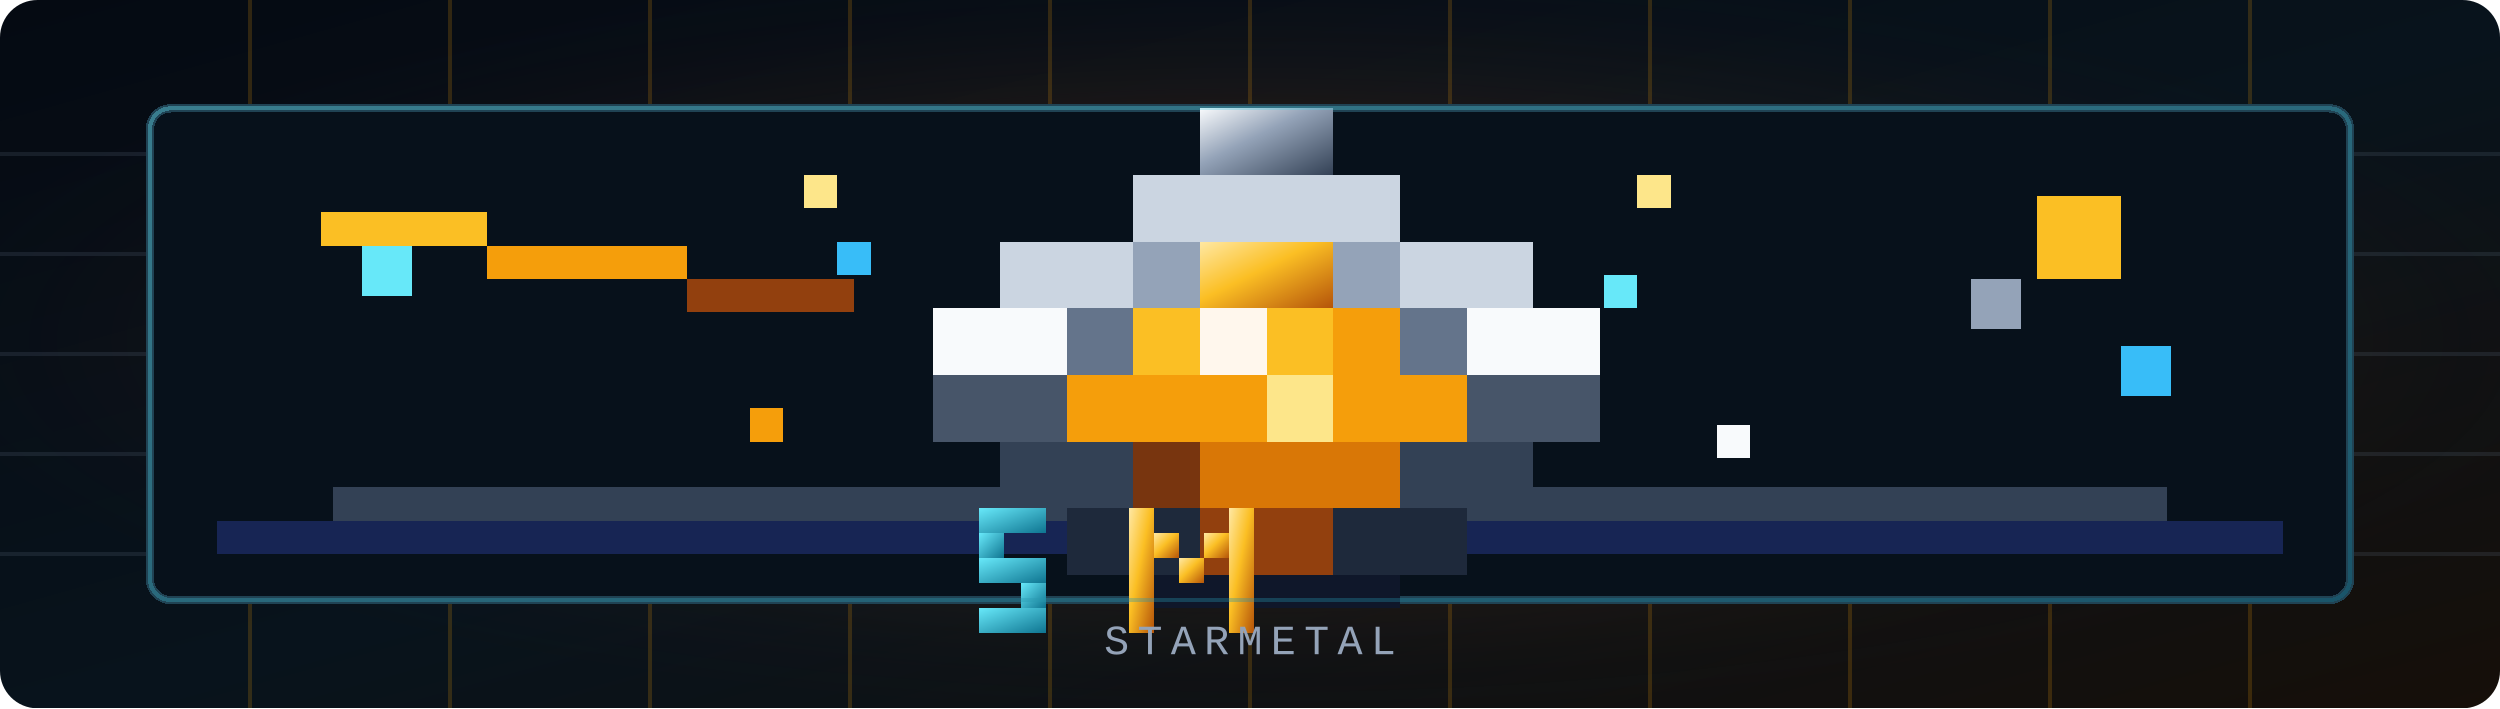
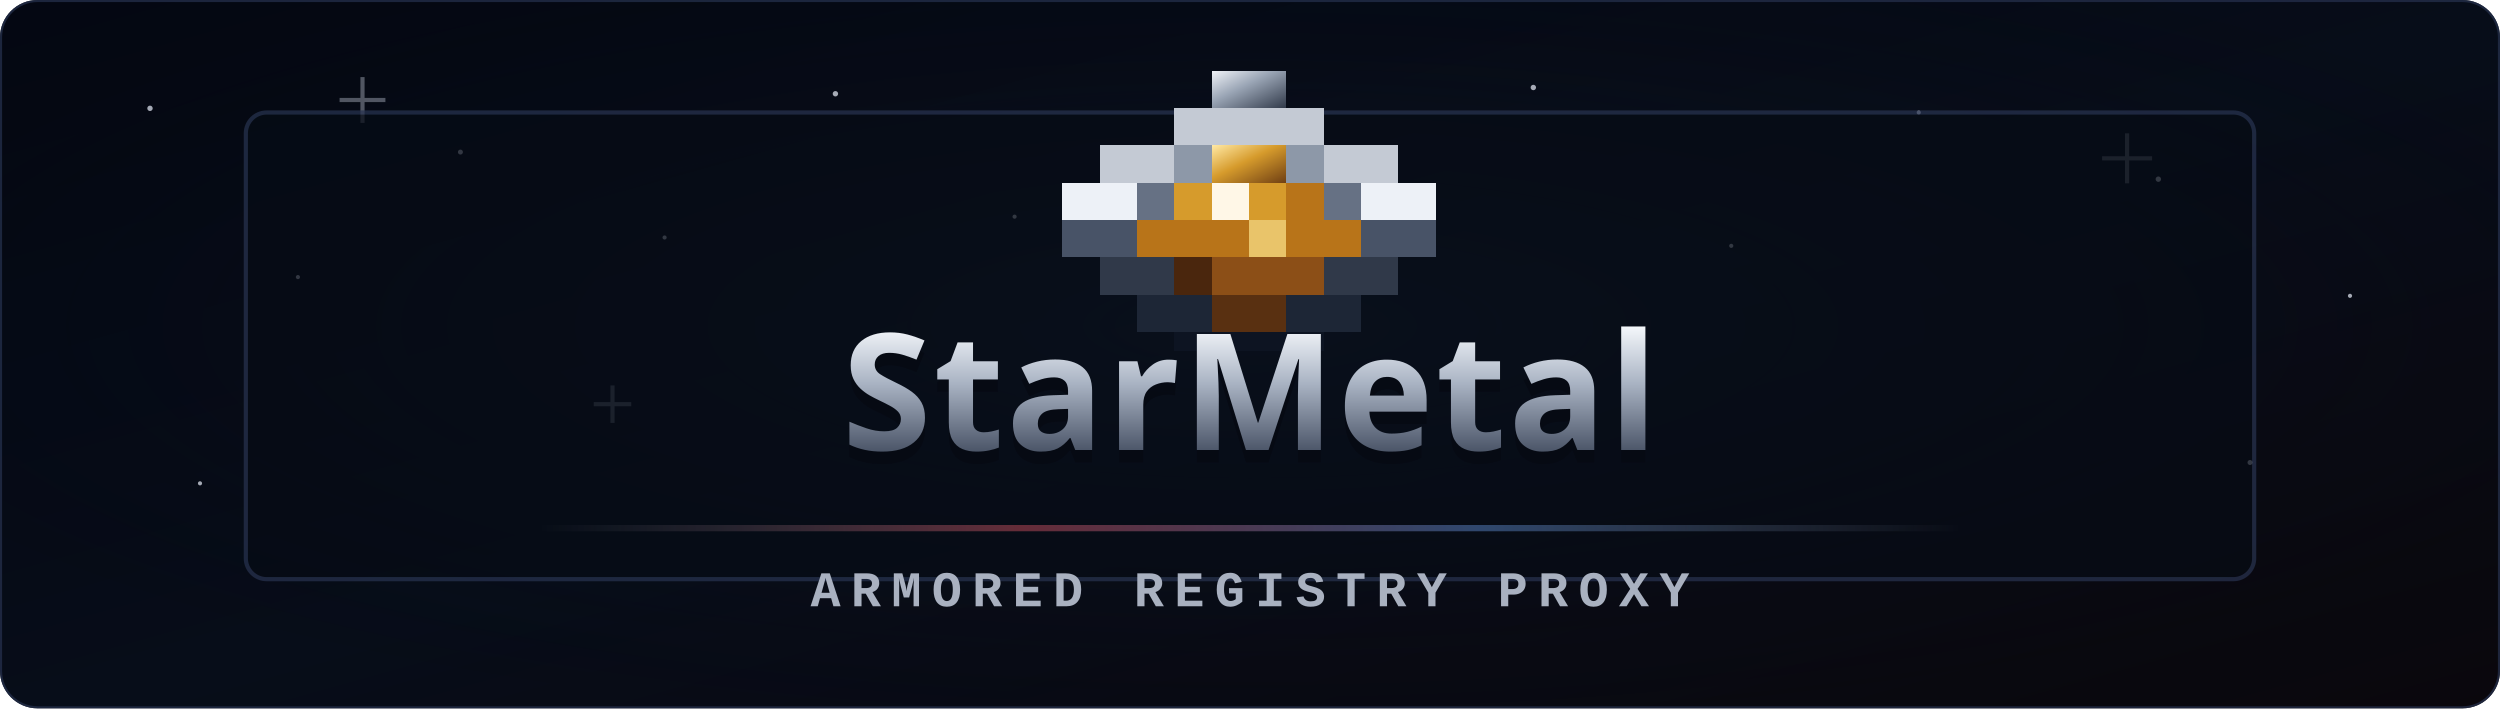
- <svg xmlns="http://www.w3.org/2000/svg" viewBox="0 0 1200 340" width="1200" height="340" role="img" aria-label="Starmetal — forged star metal mark">
+ <svg xmlns="http://www.w3.org/2000/svg" viewBox="0 0 1200 340" width="1200" height="340" role="img" aria-label="StarMetal - armored registry proxy">
  <defs>
    <linearGradient id="bg" x1="0" y1="0" x2="1" y2="1">
-       <stop offset="0%" stop-color="#050a12" />
-       <stop offset="52%" stop-color="#08131c" />
-       <stop offset="100%" stop-color="#160f09" />
+       <stop offset="0%" stop-color="#050814" />
+       <stop offset="52%" stop-color="#090f1d" />
+       <stop offset="100%" stop-color="#0d080d" />
    </linearGradient>
+     <radialGradient id="nebula" cx="50%" cy="46%" r="60%">
+       <stop offset="0%" stop-color="#27324f" stop-opacity="0.52" />
+       <stop offset="54%" stop-color="#111827" stop-opacity="0.22" />
+       <stop offset="100%" stop-color="#02030a" stop-opacity="0" />
+     </radialGradient>
    <linearGradient id="gold" x1="0" y1="0" x2="1" y2="1">
      <stop offset="0%" stop-color="#ffe8a3" />
-       <stop offset="44%" stop-color="#fbbf24" />
-       <stop offset="100%" stop-color="#b45309" />
+       <stop offset="44%" stop-color="#d69b2c" />
+       <stop offset="100%" stop-color="#6f3f13" />
    </linearGradient>
    <linearGradient id="steel" x1="0" y1="0" x2="1" y2="1">
-       <stop offset="0%" stop-color="#f8fafc" />
-       <stop offset="42%" stop-color="#94a3b8" />
-       <stop offset="100%" stop-color="#334155" />
+       <stop offset="0%" stop-color="#f0f3f8" />
+       <stop offset="42%" stop-color="#9aa5b5" />
+       <stop offset="100%" stop-color="#303949" />
    </linearGradient>
-     <linearGradient id="cyan" x1="0" y1="0" x2="1" y2="1">
-       <stop offset="0%" stop-color="#67e8f9" />
-       <stop offset="100%" stop-color="#0e7490" />
+     <linearGradient id="name" x1="0" y1="0" x2="0" y2="1">
+       <stop offset="0%" stop-color="#f4f7fb" />
+       <stop offset="45%" stop-color="#aab4c4" />
+       <stop offset="100%" stop-color="#4b5568" />
    </linearGradient>
-     <radialGradient id="heat" cx="50%" cy="48%" r="56%">
-       <stop offset="0%" stop-color="#facc15" stop-opacity="0.42" />
-       <stop offset="42%" stop-color="#f97316" stop-opacity="0.16" />
-       <stop offset="100%" stop-color="#020617" stop-opacity="0" />
-     </radialGradient>
+     <linearGradient id="rule" x1="0" y1="0" x2="1" y2="0">
+       <stop offset="0%" stop-color="#6b7280" stop-opacity="0" />
+       <stop offset="34%" stop-color="#8a3946" stop-opacity="0.72" />
+       <stop offset="66%" stop-color="#3f5f90" stop-opacity="0.72" />
+       <stop offset="100%" stop-color="#6b7280" stop-opacity="0" />
+     </linearGradient>
    <clipPath id="frame">
      <rect width="1200" height="340" rx="18" />
    </clipPath>
  </defs>
-   <g clip-path="url(#frame)" shape-rendering="crispEdges">
+   <g clip-path="url(#frame)">
    <rect width="1200" height="340" fill="url(#bg)" />
-     <rect width="1200" height="340" fill="url(#heat)" />
-     <g opacity="0.18">
-       <path d="M0 74H1200M0 122H1200M0 170H1200M0 218H1200M0 266H1200" stroke="#64748b" stroke-width="2" />
-       <path d="M120 0V340M216 0V340M312 0V340M408 0V340M504 0V340M600 0V340M696 0V340M792 0V340M888 0V340M984 0V340M1080 0V340" stroke="#f59e0b" stroke-width="2" />
+     <rect width="1200" height="340" fill="url(#nebula)" />
+     <rect width="1200" height="340" fill="#01030a" opacity="0.22" />
+     <g fill="#d8dde8" opacity="0.76">
+       <circle cx="72" cy="52" r="1.3" />
+       <circle cx="143" cy="133" r="1" />
+       <circle cx="221" cy="73" r="1.2" />
+       <circle cx="319" cy="114" r="1" />
+       <circle cx="401" cy="45" r="1.3" />
+       <circle cx="487" cy="104" r="1" />
+       <circle cx="572" cy="58" r="1.2" />
+       <circle cx="666" cy="92" r="1" />
+       <circle cx="736" cy="42" r="1.3" />
+       <circle cx="831" cy="118" r="1" />
+       <circle cx="921" cy="54" r="1" />
+       <circle cx="1036" cy="86" r="1.3" />
+       <circle cx="1128" cy="142" r="1" />
+       <circle cx="96" cy="232" r="1" />
+       <circle cx="1080" cy="222" r="1.2" />
    </g>
-     <rect x="72" y="52" width="1056" height="236" rx="10" fill="#07111b" stroke="#204354" stroke-width="4" />
-     <rect x="104" y="250" width="992" height="16" fill="#172554" />
-     <rect x="160" y="234" width="880" height="16" fill="#334155" />
-     <rect x="154" y="102" width="80" height="16" fill="#fbbf24" />
-     <rect x="234" y="118" width="96" height="16" fill="#f59e0b" />
-     <rect x="330" y="134" width="80" height="16" fill="#92400e" />
-     <rect x="174" y="118" width="24" height="24" fill="#67e8f9" />
-     <rect x="978" y="94" width="40" height="40" fill="#fbbf24" />
-     <rect x="946" y="134" width="24" height="24" fill="#94a3b8" />
-     <rect x="1018" y="166" width="24" height="24" fill="#38bdf8" />
-     <g transform="translate(432 52)">
+     <g stroke="#b9c0cf" stroke-width="2" stroke-linecap="square" opacity="0.42">
+       <path d="M164 48h20M174 38v20" />
+       <path d="M1010 76h22M1021 65v22" />
+       <path d="M286 194h16M294 186v16" />
+     </g>
+     <rect x="118" y="54" width="964" height="224" rx="10" fill="#060b15" opacity="0.72" stroke="#27324f" stroke-width="2" />
+     <rect x="260" y="252" width="680" height="3" fill="url(#rule)" />
+     <g transform="translate(501 34) scale(0.56)" shape-rendering="crispEdges">
      <rect x="144" y="0" width="64" height="32" fill="url(#steel)" />
-       <rect x="112" y="32" width="128" height="32" fill="#cbd5e1" />
-       <rect x="80" y="64" width="192" height="32" fill="#94a3b8" />
-       <rect x="48" y="96" width="256" height="32" fill="#64748b" />
-       <rect x="16" y="128" width="320" height="32" fill="#475569" />
-       <rect x="48" y="160" width="256" height="32" fill="#334155" />
-       <rect x="80" y="192" width="192" height="32" fill="#1e293b" />
-       <rect x="112" y="224" width="128" height="16" fill="#0f172a" />
+       <rect x="112" y="32" width="128" height="32" fill="#c4cad4" />
+       <rect x="80" y="64" width="192" height="32" fill="#8d98a8" />
+       <rect x="48" y="96" width="256" height="32" fill="#667184" />
+       <rect x="16" y="128" width="320" height="32" fill="#485367" />
+       <rect x="48" y="160" width="256" height="32" fill="#333d4f" />
+       <rect x="80" y="192" width="192" height="32" fill="#1d2636" />
+       <rect x="112" y="224" width="128" height="16" fill="#0d1422" />
      <rect x="144" y="64" width="64" height="32" fill="url(#gold)" />
-       <rect x="112" y="96" width="128" height="32" fill="#fbbf24" />
-       <rect x="80" y="128" width="192" height="32" fill="#f59e0b" />
-       <rect x="112" y="160" width="128" height="32" fill="#d97706" />
-       <rect x="144" y="192" width="64" height="32" fill="#92400e" />
-       <rect x="16" y="96" width="64" height="32" fill="#f8fafc" />
-       <rect x="272" y="96" width="64" height="32" fill="#f8fafc" />
-       <rect x="48" y="64" width="64" height="32" fill="#cbd5e1" />
-       <rect x="240" y="64" width="64" height="32" fill="#cbd5e1" />
-       <rect x="48" y="160" width="64" height="32" fill="#334155" />
-       <rect x="240" y="160" width="64" height="32" fill="#334155" />
-       <rect x="144" y="96" width="32" height="32" fill="#fff7ed" />
-       <rect x="176" y="128" width="32" height="32" fill="#fde68a" />
-       <rect x="208" y="96" width="32" height="32" fill="#f59e0b" />
-       <rect x="112" y="160" width="32" height="32" fill="#78350f" />
+       <rect x="112" y="96" width="128" height="32" fill="#d69b2c" />
+       <rect x="80" y="128" width="192" height="32" fill="#b87419" />
+       <rect x="112" y="160" width="128" height="32" fill="#8c4f17" />
+       <rect x="144" y="192" width="64" height="32" fill="#593011" />
+       <rect x="16" y="96" width="64" height="32" fill="#edf1f7" />
+       <rect x="272" y="96" width="64" height="32" fill="#edf1f7" />
+       <rect x="48" y="64" width="64" height="32" fill="#c4cad4" />
+       <rect x="240" y="64" width="64" height="32" fill="#c4cad4" />
+       <rect x="48" y="160" width="64" height="32" fill="#303949" />
+       <rect x="240" y="160" width="64" height="32" fill="#303949" />
+       <rect x="144" y="96" width="32" height="32" fill="#fff7e7" />
+       <rect x="176" y="128" width="32" height="32" fill="#e9c46a" />
+       <rect x="208" y="96" width="32" height="32" fill="#b87419" />
+       <rect x="112" y="160" width="32" height="32" fill="#4a260d" />
    </g>
-     <rect x="386" y="84" width="16" height="16" fill="#fde68a" />
-     <rect x="402" y="116" width="16" height="16" fill="#38bdf8" />
-     <rect x="786" y="84" width="16" height="16" fill="#fde68a" />
-     <rect x="770" y="132" width="16" height="16" fill="#67e8f9" />
-     <rect x="360" y="196" width="16" height="16" fill="#f59e0b" />
-     <rect x="824" y="204" width="16" height="16" fill="#f8fafc" />
-     <g transform="translate(470 244)">
-       <rect x="0" y="0" width="32" height="12" fill="url(#cyan)" />
-       <rect x="0" y="12" width="12" height="12" fill="url(#cyan)" />
-       <rect x="0" y="24" width="32" height="12" fill="url(#cyan)" />
-       <rect x="20" y="36" width="12" height="12" fill="url(#cyan)" />
-       <rect x="0" y="48" width="32" height="12" fill="url(#cyan)" />
-       <rect x="72" y="0" width="12" height="60" fill="url(#gold)" />
-       <rect x="84" y="12" width="12" height="12" fill="url(#gold)" />
-       <rect x="96" y="24" width="12" height="12" fill="url(#gold)" />
-       <rect x="108" y="12" width="12" height="12" fill="url(#gold)" />
-       <rect x="120" y="0" width="12" height="60" fill="url(#gold)" />
+     <g transform="skewX(-8 600 209)">
+       <text x="600" y="222" fill="#060913" opacity="0.86" font-family="'Arial Black', Impact, sans-serif" font-size="78" font-weight="900" text-anchor="middle" letter-spacing="1">StarMetal</text>
+       <text x="600" y="216" fill="url(#name)" font-family="'Arial Black', Impact, sans-serif" font-size="78" font-weight="900" text-anchor="middle" letter-spacing="1">StarMetal</text>
    </g>
-     <text x="600" y="314" fill="#94a3b8" font-family="'Courier New', monospace" font-size="20" text-anchor="middle" letter-spacing="4">STARMETAL</text>
-     <rect x="72" y="52" width="1056" height="236" rx="10" fill="none" stroke="url(#cyan)" stroke-opacity="0.35" stroke-width="2" />
+     <text x="600" y="291" fill="#a9b1c0" font-family="'Courier New', monospace" font-size="24" font-weight="700" text-anchor="middle" letter-spacing="5">ARMORED REGISTRY PROXY</text>
+     <rect width="1200" height="340" rx="18" fill="none" stroke="#25304d" stroke-width="2" opacity="0.72" />
  </g>
</svg>
